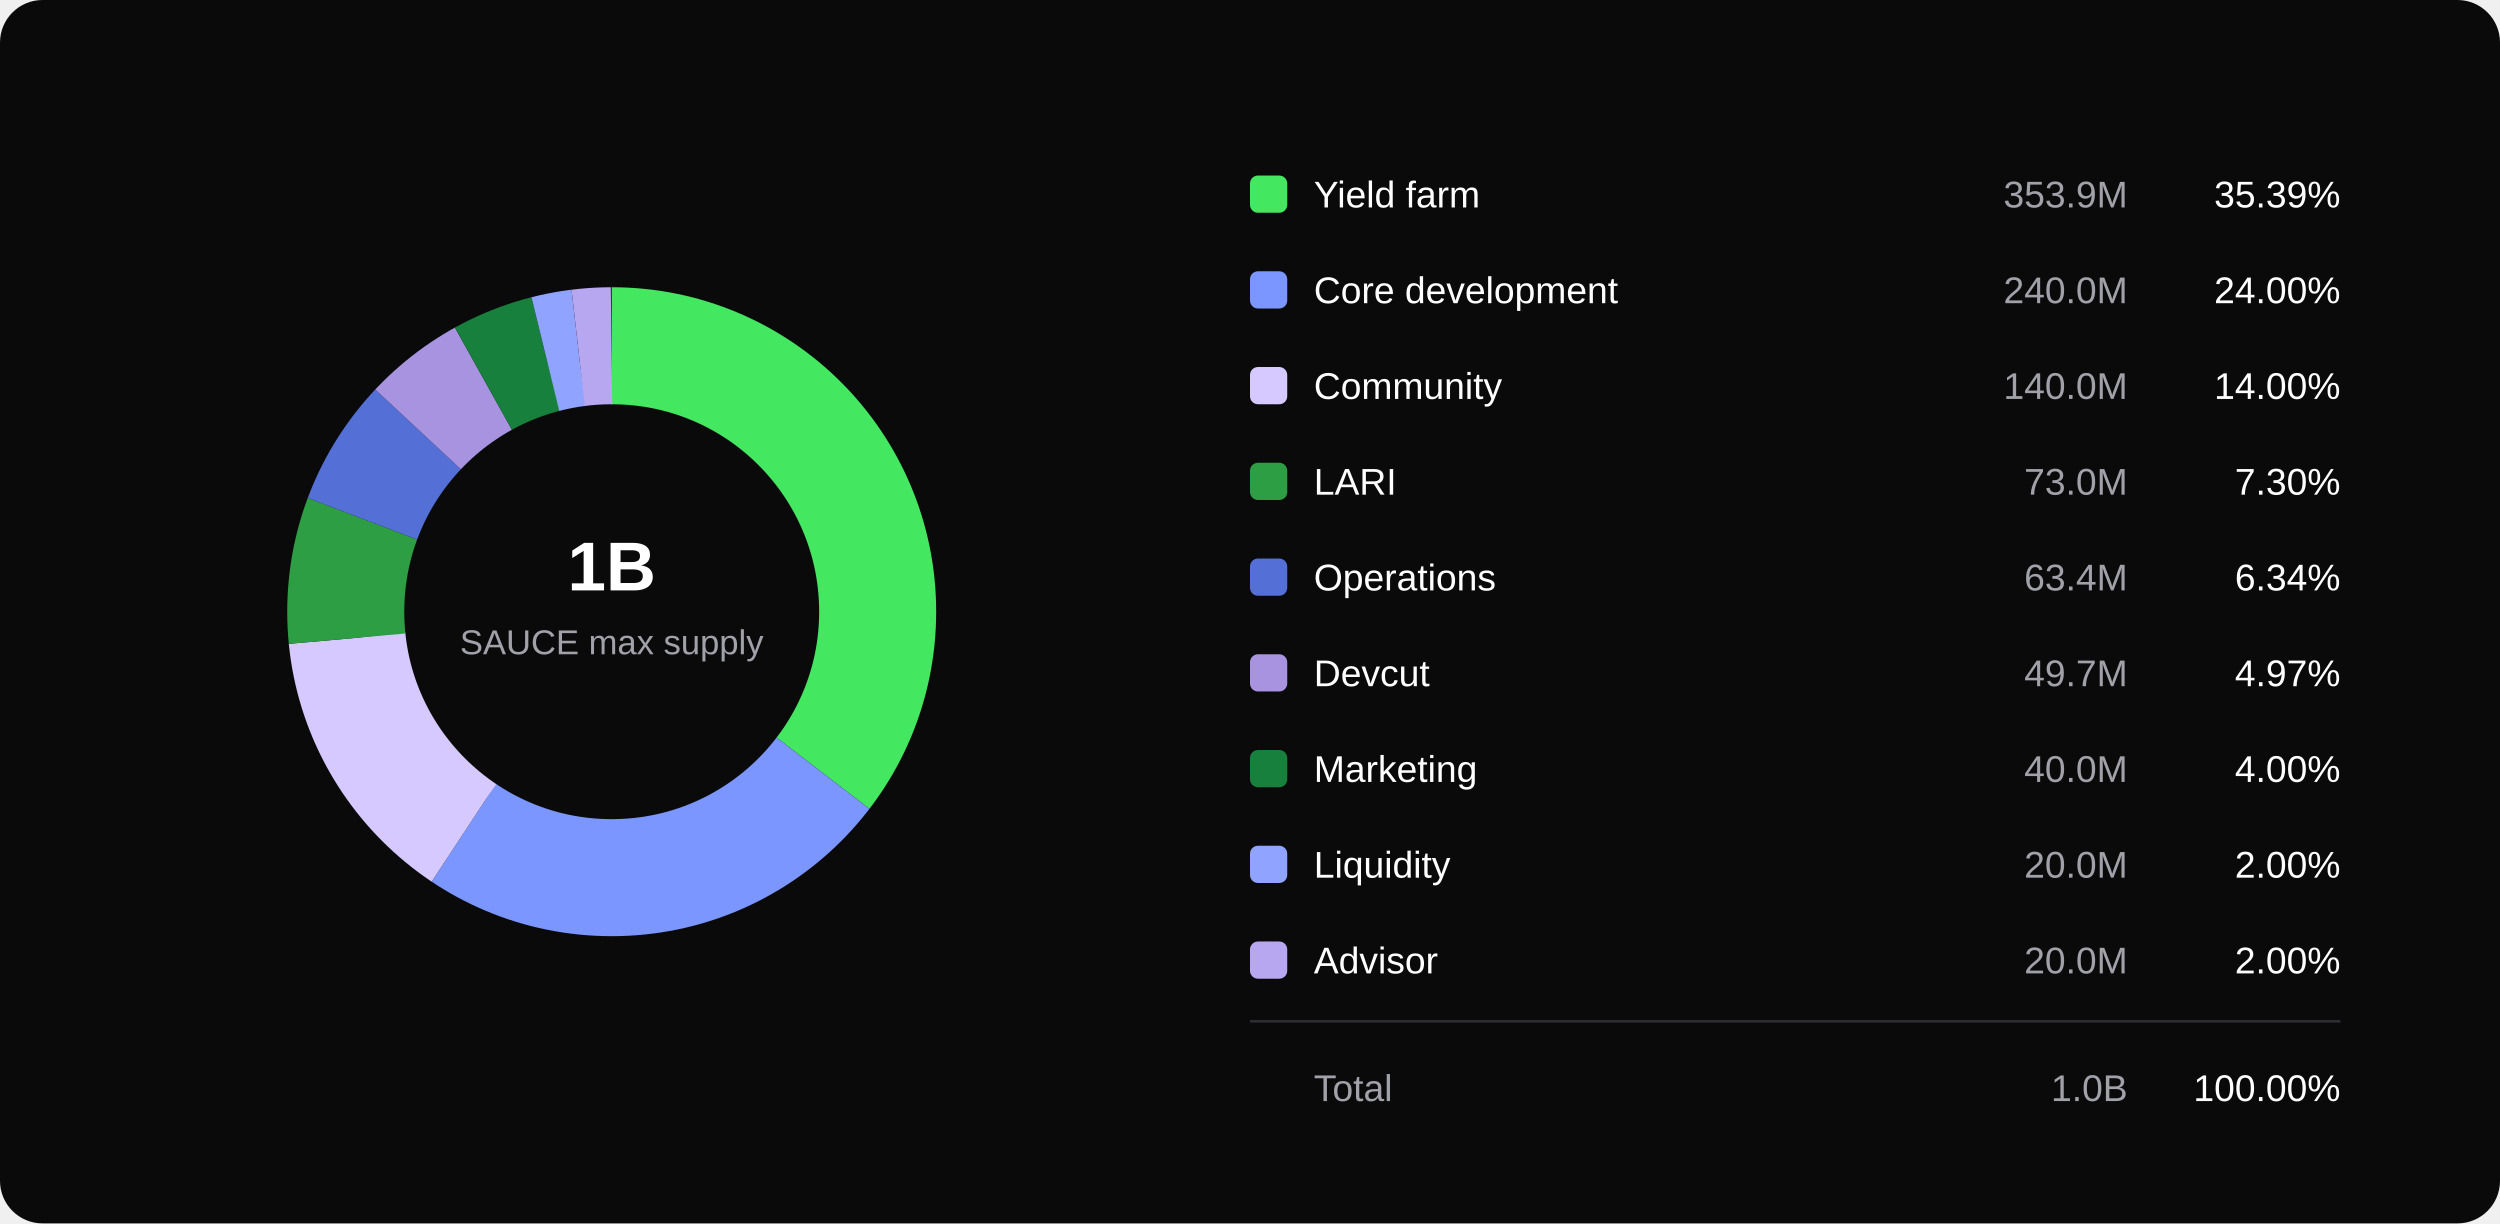
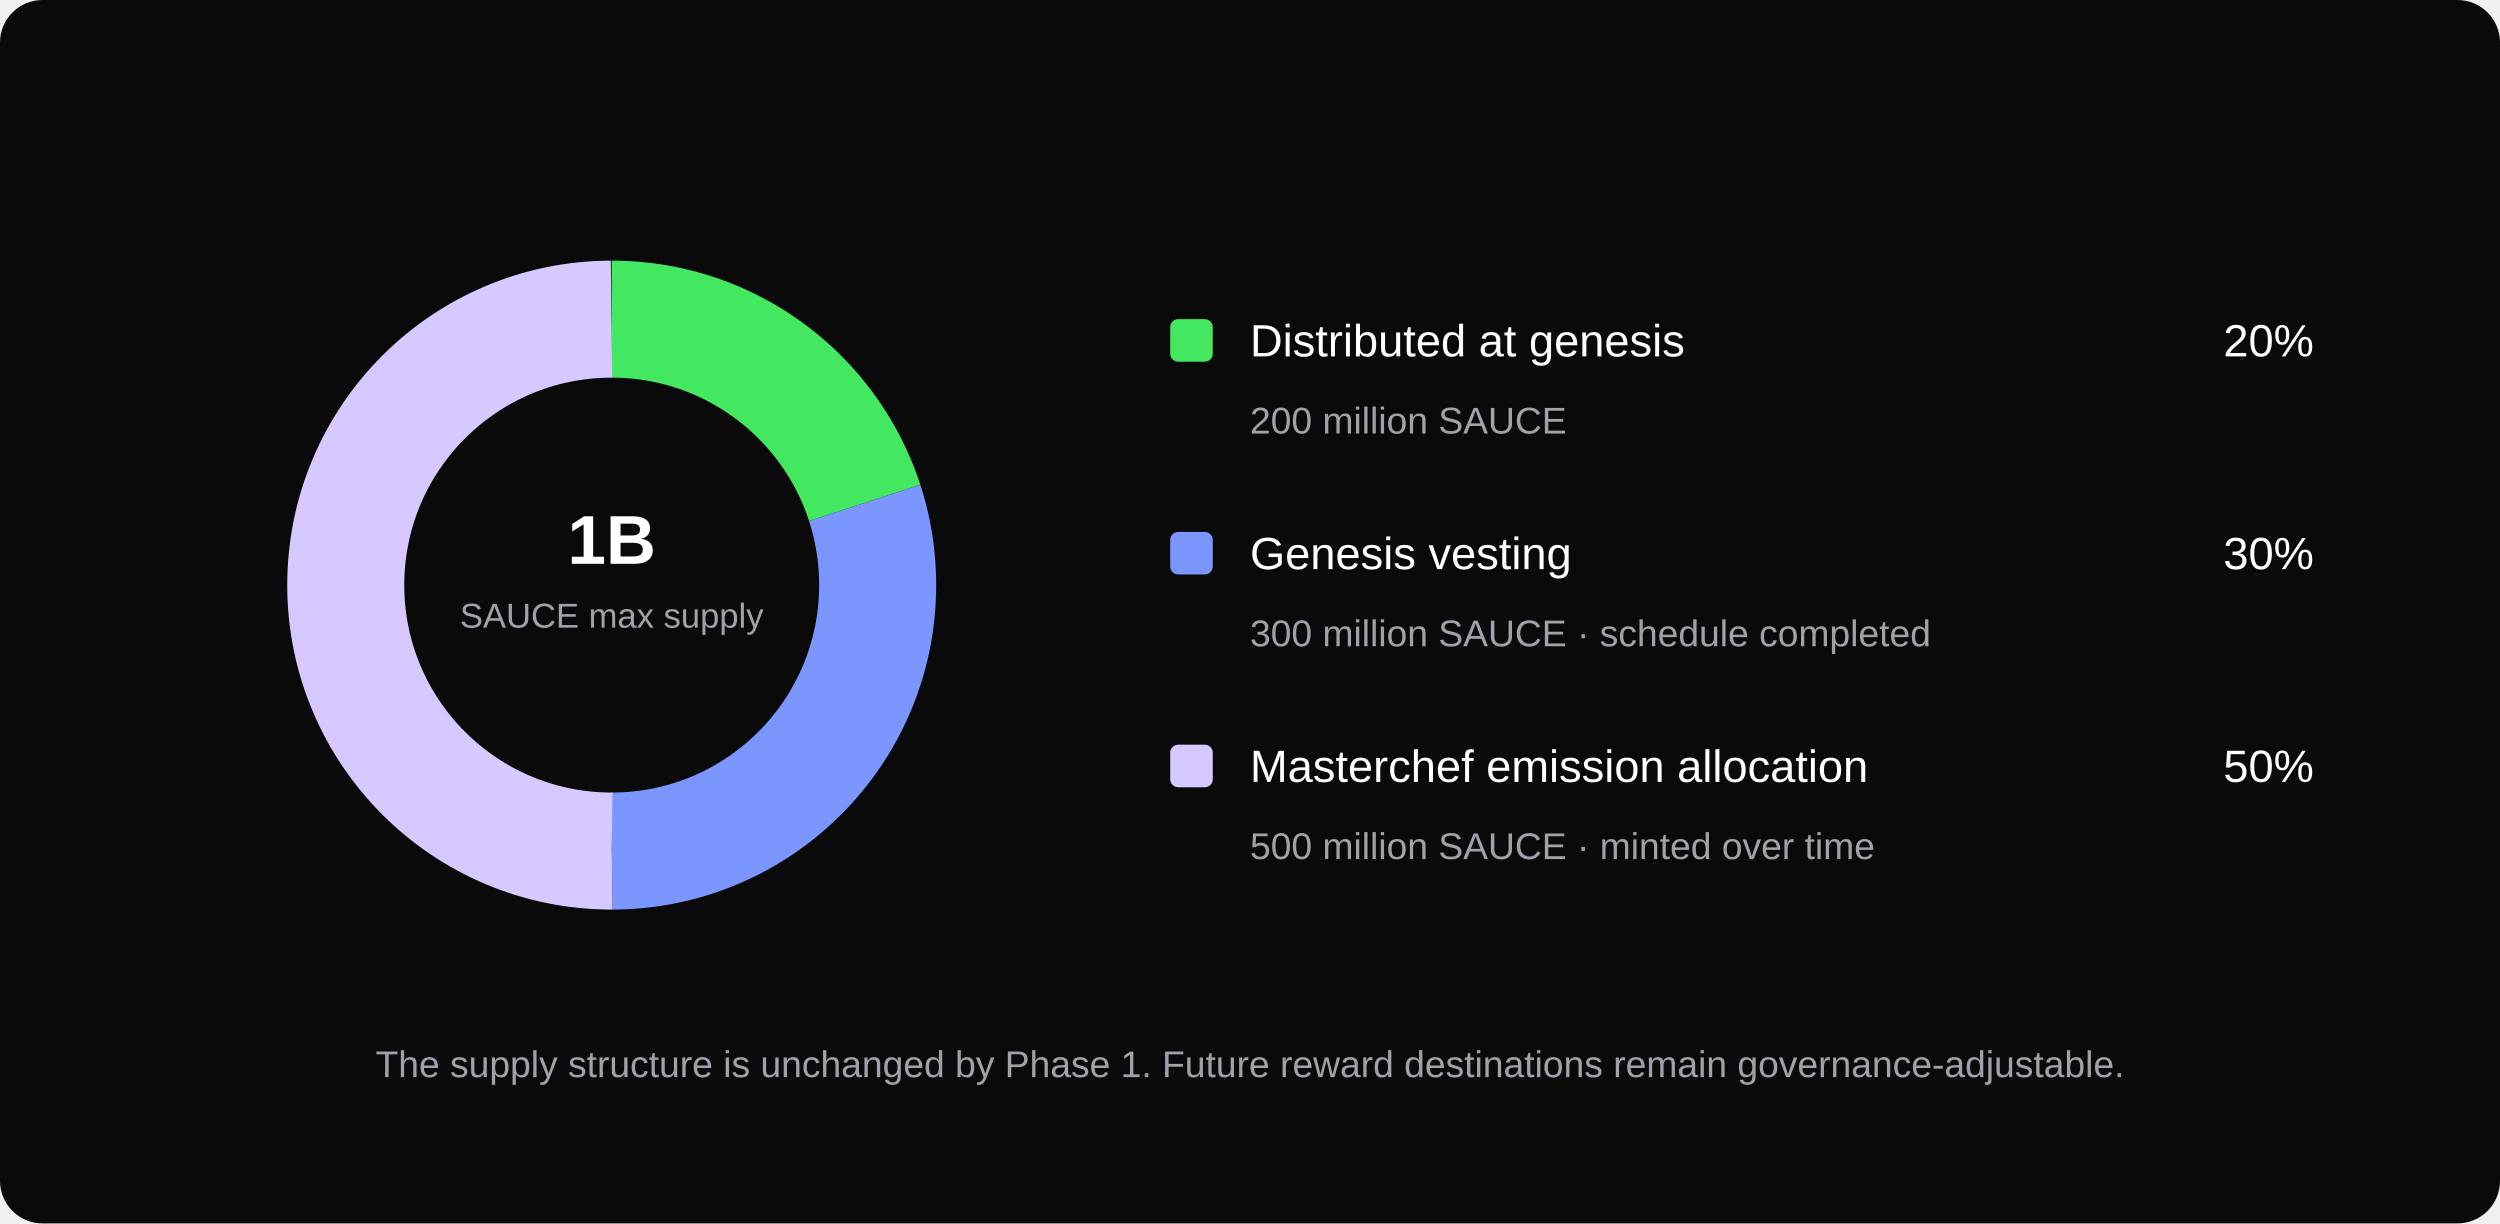
- <svg xmlns="http://www.w3.org/2000/svg" width="940" height="460" viewBox="0 0 940 460" font-family="system-ui, -apple-system, 'Helvetica Neue', Arial, sans-serif" role="img" aria-label="Donut chart of the SAUCE maximum supply allocation under the post-V2 tokenomics model">
-   <rect x="0" y="0" width="940" height="460" rx="16" fill="#0A0A0B" />
-   <g transform="translate(230,230)">
+ <svg xmlns="http://www.w3.org/2000/svg" width="940" height="460" viewBox="0 0 940 460" font-family="system-ui, -apple-system, 'Helvetica Neue', Arial, sans-serif" role="img" aria-label="SAUCE maximum supply: 20 percent distributed at genesis, 30 percent in completed genesis vesting, and 50 percent allocated to Masterchef minting">
+   <rect width="940" height="460" rx="16" fill="#0A0A0B" />
+   <g transform="translate(230,220)">
    <g transform="rotate(-90)">
-       <circle r="100" fill="none" stroke="#44E760" stroke-width="44" stroke-dasharray="222.362 628.318" stroke-dashoffset="0" />
-       <circle r="100" fill="none" stroke="#7B96FF" stroke-width="44" stroke-dasharray="150.796 628.318" stroke-dashoffset="-222.362" />
-       <circle r="100" fill="none" stroke="#D6C9FF" stroke-width="44" stroke-dasharray="87.965 628.318" stroke-dashoffset="-373.158" />
-       <circle r="100" fill="none" stroke="#2E9E45" stroke-width="44" stroke-dasharray="45.867 628.318" stroke-dashoffset="-461.123" />
-       <circle r="100" fill="none" stroke="#5470D6" stroke-width="44" stroke-dasharray="39.835 628.318" stroke-dashoffset="-506.990" />
-       <circle r="100" fill="none" stroke="#A893E0" stroke-width="44" stroke-dasharray="31.227 628.318" stroke-dashoffset="-546.825" />
-       <circle r="100" fill="none" stroke="#17803D" stroke-width="44" stroke-dasharray="25.133 628.318" stroke-dashoffset="-578.052" />
-       <circle r="100" fill="none" stroke="#8FA3FF" stroke-width="44" stroke-dasharray="12.566 628.318" stroke-dashoffset="-603.185" />
-       <circle r="100" fill="none" stroke="#B7A6F0" stroke-width="44" stroke-dasharray="12.566 628.318" stroke-dashoffset="-615.751" />
+       <circle r="100" fill="none" stroke="#44E760" stroke-width="44" stroke-dasharray="125.664 628.318" stroke-dashoffset="0" />
+       <circle r="100" fill="none" stroke="#7B96FF" stroke-width="44" stroke-dasharray="188.495 628.318" stroke-dashoffset="-125.664" />
+       <circle r="100" fill="none" stroke="#D6C9FF" stroke-width="44" stroke-dasharray="314.159 628.318" stroke-dashoffset="-314.159" />
    </g>
    <text y="-8" text-anchor="middle" fill="#FFFFFF" font-size="26" font-weight="600">1B</text>
    <text y="16" text-anchor="middle" fill="#A1A1AA" font-size="13">SAUCE max supply</text>
  </g>
-   <g font-size="14">
-     <g transform="translate(470,66)">
-       <rect width="14" height="14" rx="3" fill="#44E760" />
-       <text x="24" y="12" fill="#FFFFFF">Yield farm</text>
-       <text x="330" y="12" fill="#A1A1AA" text-anchor="end">353.9M</text>
-       <text x="410" y="12" fill="#FFFFFF" text-anchor="end">35.39%</text>
+   <g font-size="17">
+     <g transform="translate(440,120)">
+       <rect width="16" height="16" rx="3" fill="#44E760" />
+       <text x="30" y="14" fill="#FFFFFF">Distributed at genesis</text>
+       <text x="430" y="14" fill="#FFFFFF" text-anchor="end">20%</text>
+       <text x="30" y="43" fill="#A1A1AA" font-size="14">200 million SAUCE</text>
    </g>
-     <g transform="translate(470,102)">
-       <rect width="14" height="14" rx="3" fill="#7B96FF" />
-       <text x="24" y="12" fill="#FFFFFF">Core development</text>
-       <text x="330" y="12" fill="#A1A1AA" text-anchor="end">240.0M</text>
-       <text x="410" y="12" fill="#FFFFFF" text-anchor="end">24.00%</text>
+     <g transform="translate(440,200)">
+       <rect width="16" height="16" rx="3" fill="#7B96FF" />
+       <text x="30" y="14" fill="#FFFFFF">Genesis vesting</text>
+       <text x="430" y="14" fill="#FFFFFF" text-anchor="end">30%</text>
+       <text x="30" y="43" fill="#A1A1AA" font-size="14">300 million SAUCE · schedule completed</text>
    </g>
-     <g transform="translate(470,138)">
-       <rect width="14" height="14" rx="3" fill="#D6C9FF" />
-       <text x="24" y="12" fill="#FFFFFF">Community</text>
-       <text x="330" y="12" fill="#A1A1AA" text-anchor="end">140.0M</text>
-       <text x="410" y="12" fill="#FFFFFF" text-anchor="end">14.00%</text>
-     </g>
-     <g transform="translate(470,174)">
-       <rect width="14" height="14" rx="3" fill="#2E9E45" />
-       <text x="24" y="12" fill="#FFFFFF">LARI</text>
-       <text x="330" y="12" fill="#A1A1AA" text-anchor="end">73.0M</text>
-       <text x="410" y="12" fill="#FFFFFF" text-anchor="end">7.30%</text>
-     </g>
-     <g transform="translate(470,210)">
-       <rect width="14" height="14" rx="3" fill="#5470D6" />
-       <text x="24" y="12" fill="#FFFFFF">Operations</text>
-       <text x="330" y="12" fill="#A1A1AA" text-anchor="end">63.4M</text>
-       <text x="410" y="12" fill="#FFFFFF" text-anchor="end">6.34%</text>
-     </g>
-     <g transform="translate(470,246)">
-       <rect width="14" height="14" rx="3" fill="#A893E0" />
-       <text x="24" y="12" fill="#FFFFFF">Devcut</text>
-       <text x="330" y="12" fill="#A1A1AA" text-anchor="end">49.7M</text>
-       <text x="410" y="12" fill="#FFFFFF" text-anchor="end">4.97%</text>
-     </g>
-     <g transform="translate(470,282)">
-       <rect width="14" height="14" rx="3" fill="#17803D" />
-       <text x="24" y="12" fill="#FFFFFF">Marketing</text>
-       <text x="330" y="12" fill="#A1A1AA" text-anchor="end">40.0M</text>
-       <text x="410" y="12" fill="#FFFFFF" text-anchor="end">4.00%</text>
-     </g>
-     <g transform="translate(470,318)">
-       <rect width="14" height="14" rx="3" fill="#8FA3FF" />
-       <text x="24" y="12" fill="#FFFFFF">Liquidity</text>
-       <text x="330" y="12" fill="#A1A1AA" text-anchor="end">20.0M</text>
-       <text x="410" y="12" fill="#FFFFFF" text-anchor="end">2.00%</text>
-     </g>
-     <g transform="translate(470,354)">
-       <rect width="14" height="14" rx="3" fill="#B7A6F0" />
-       <text x="24" y="12" fill="#FFFFFF">Advisor</text>
-       <text x="330" y="12" fill="#A1A1AA" text-anchor="end">20.0M</text>
-       <text x="410" y="12" fill="#FFFFFF" text-anchor="end">2.00%</text>
-     </g>
-     <line x1="470" y1="384" x2="880" y2="384" stroke="#2D2D33" stroke-width="1" />
-     <g transform="translate(470,402)">
-       <text x="24" y="12" fill="#A1A1AA">Total</text>
-       <text x="330" y="12" fill="#A1A1AA" text-anchor="end">1.0B</text>
-       <text x="410" y="12" fill="#FFFFFF" text-anchor="end">100.00%</text>
+     <g transform="translate(440,280)">
+       <rect width="16" height="16" rx="3" fill="#D6C9FF" />
+       <text x="30" y="14" fill="#FFFFFF">Masterchef emission allocation</text>
+       <text x="430" y="14" fill="#FFFFFF" text-anchor="end">50%</text>
+       <text x="30" y="43" fill="#A1A1AA" font-size="14">500 million SAUCE · minted over time</text>
    </g>
  </g>
+   <text x="470" y="405" text-anchor="middle" fill="#A1A1AA" font-size="14">The supply structure is unchanged by Phase 1. Future reward destinations remain governance-adjustable.</text>
</svg>
